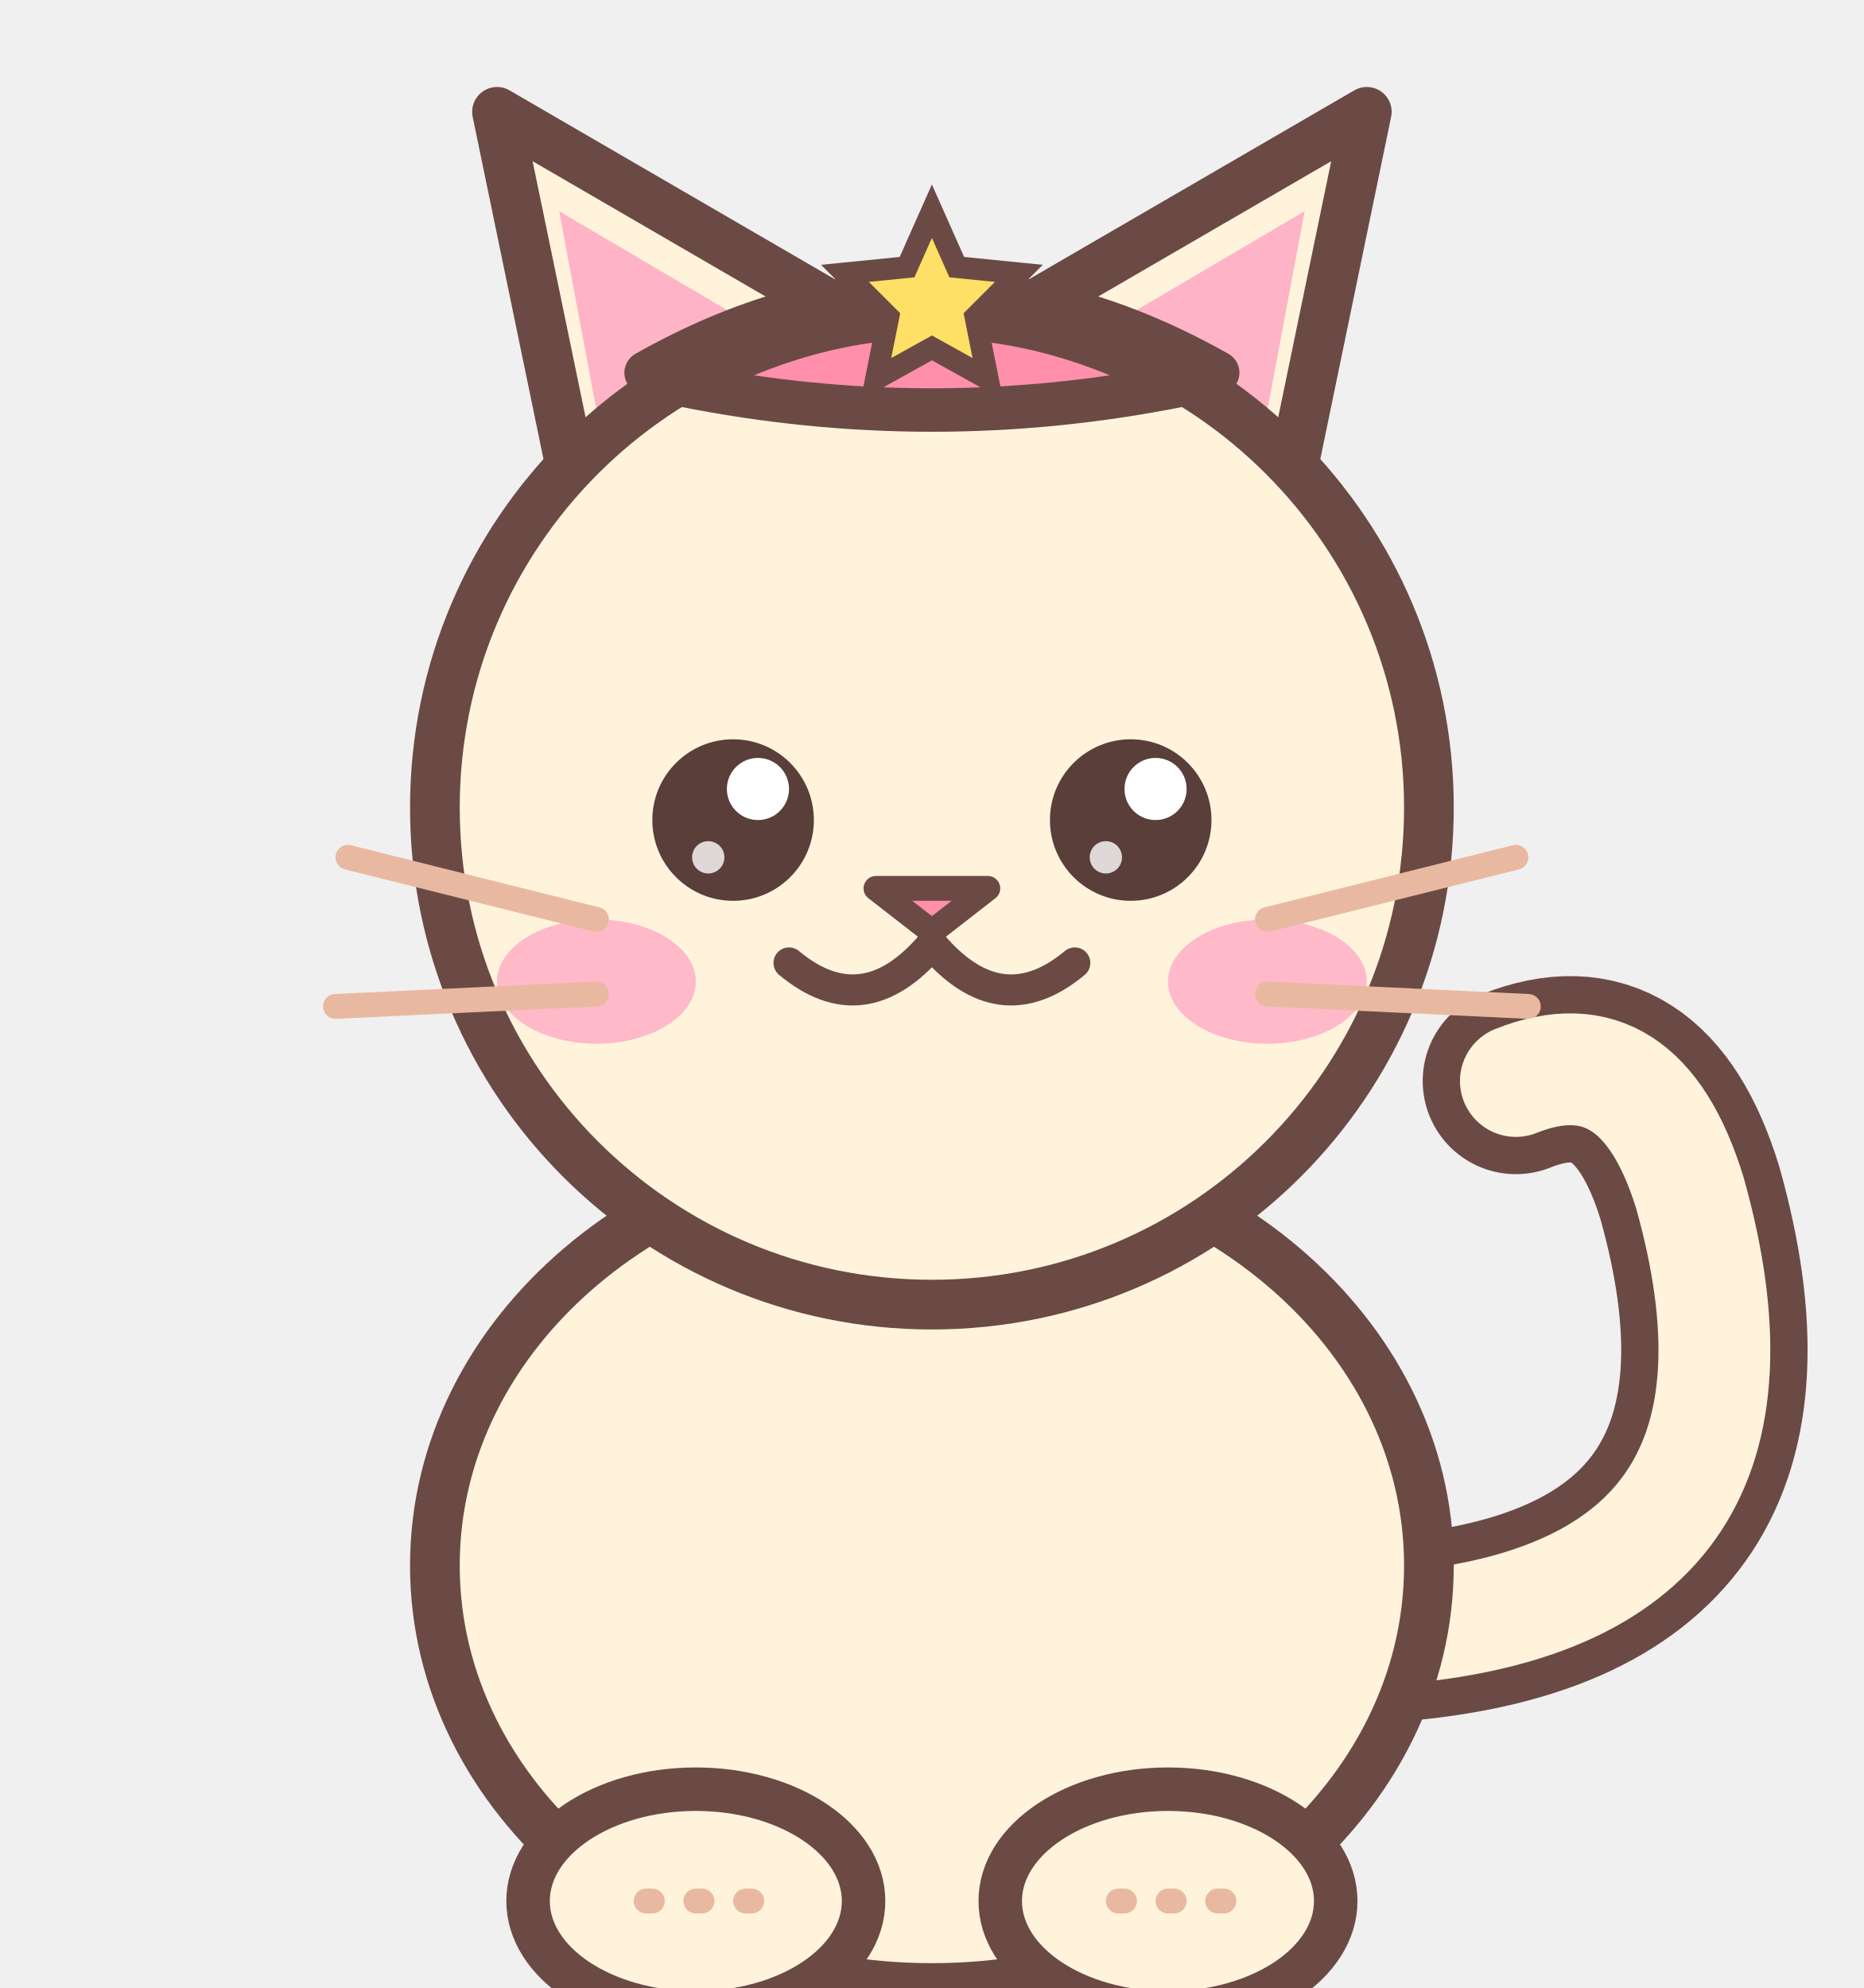
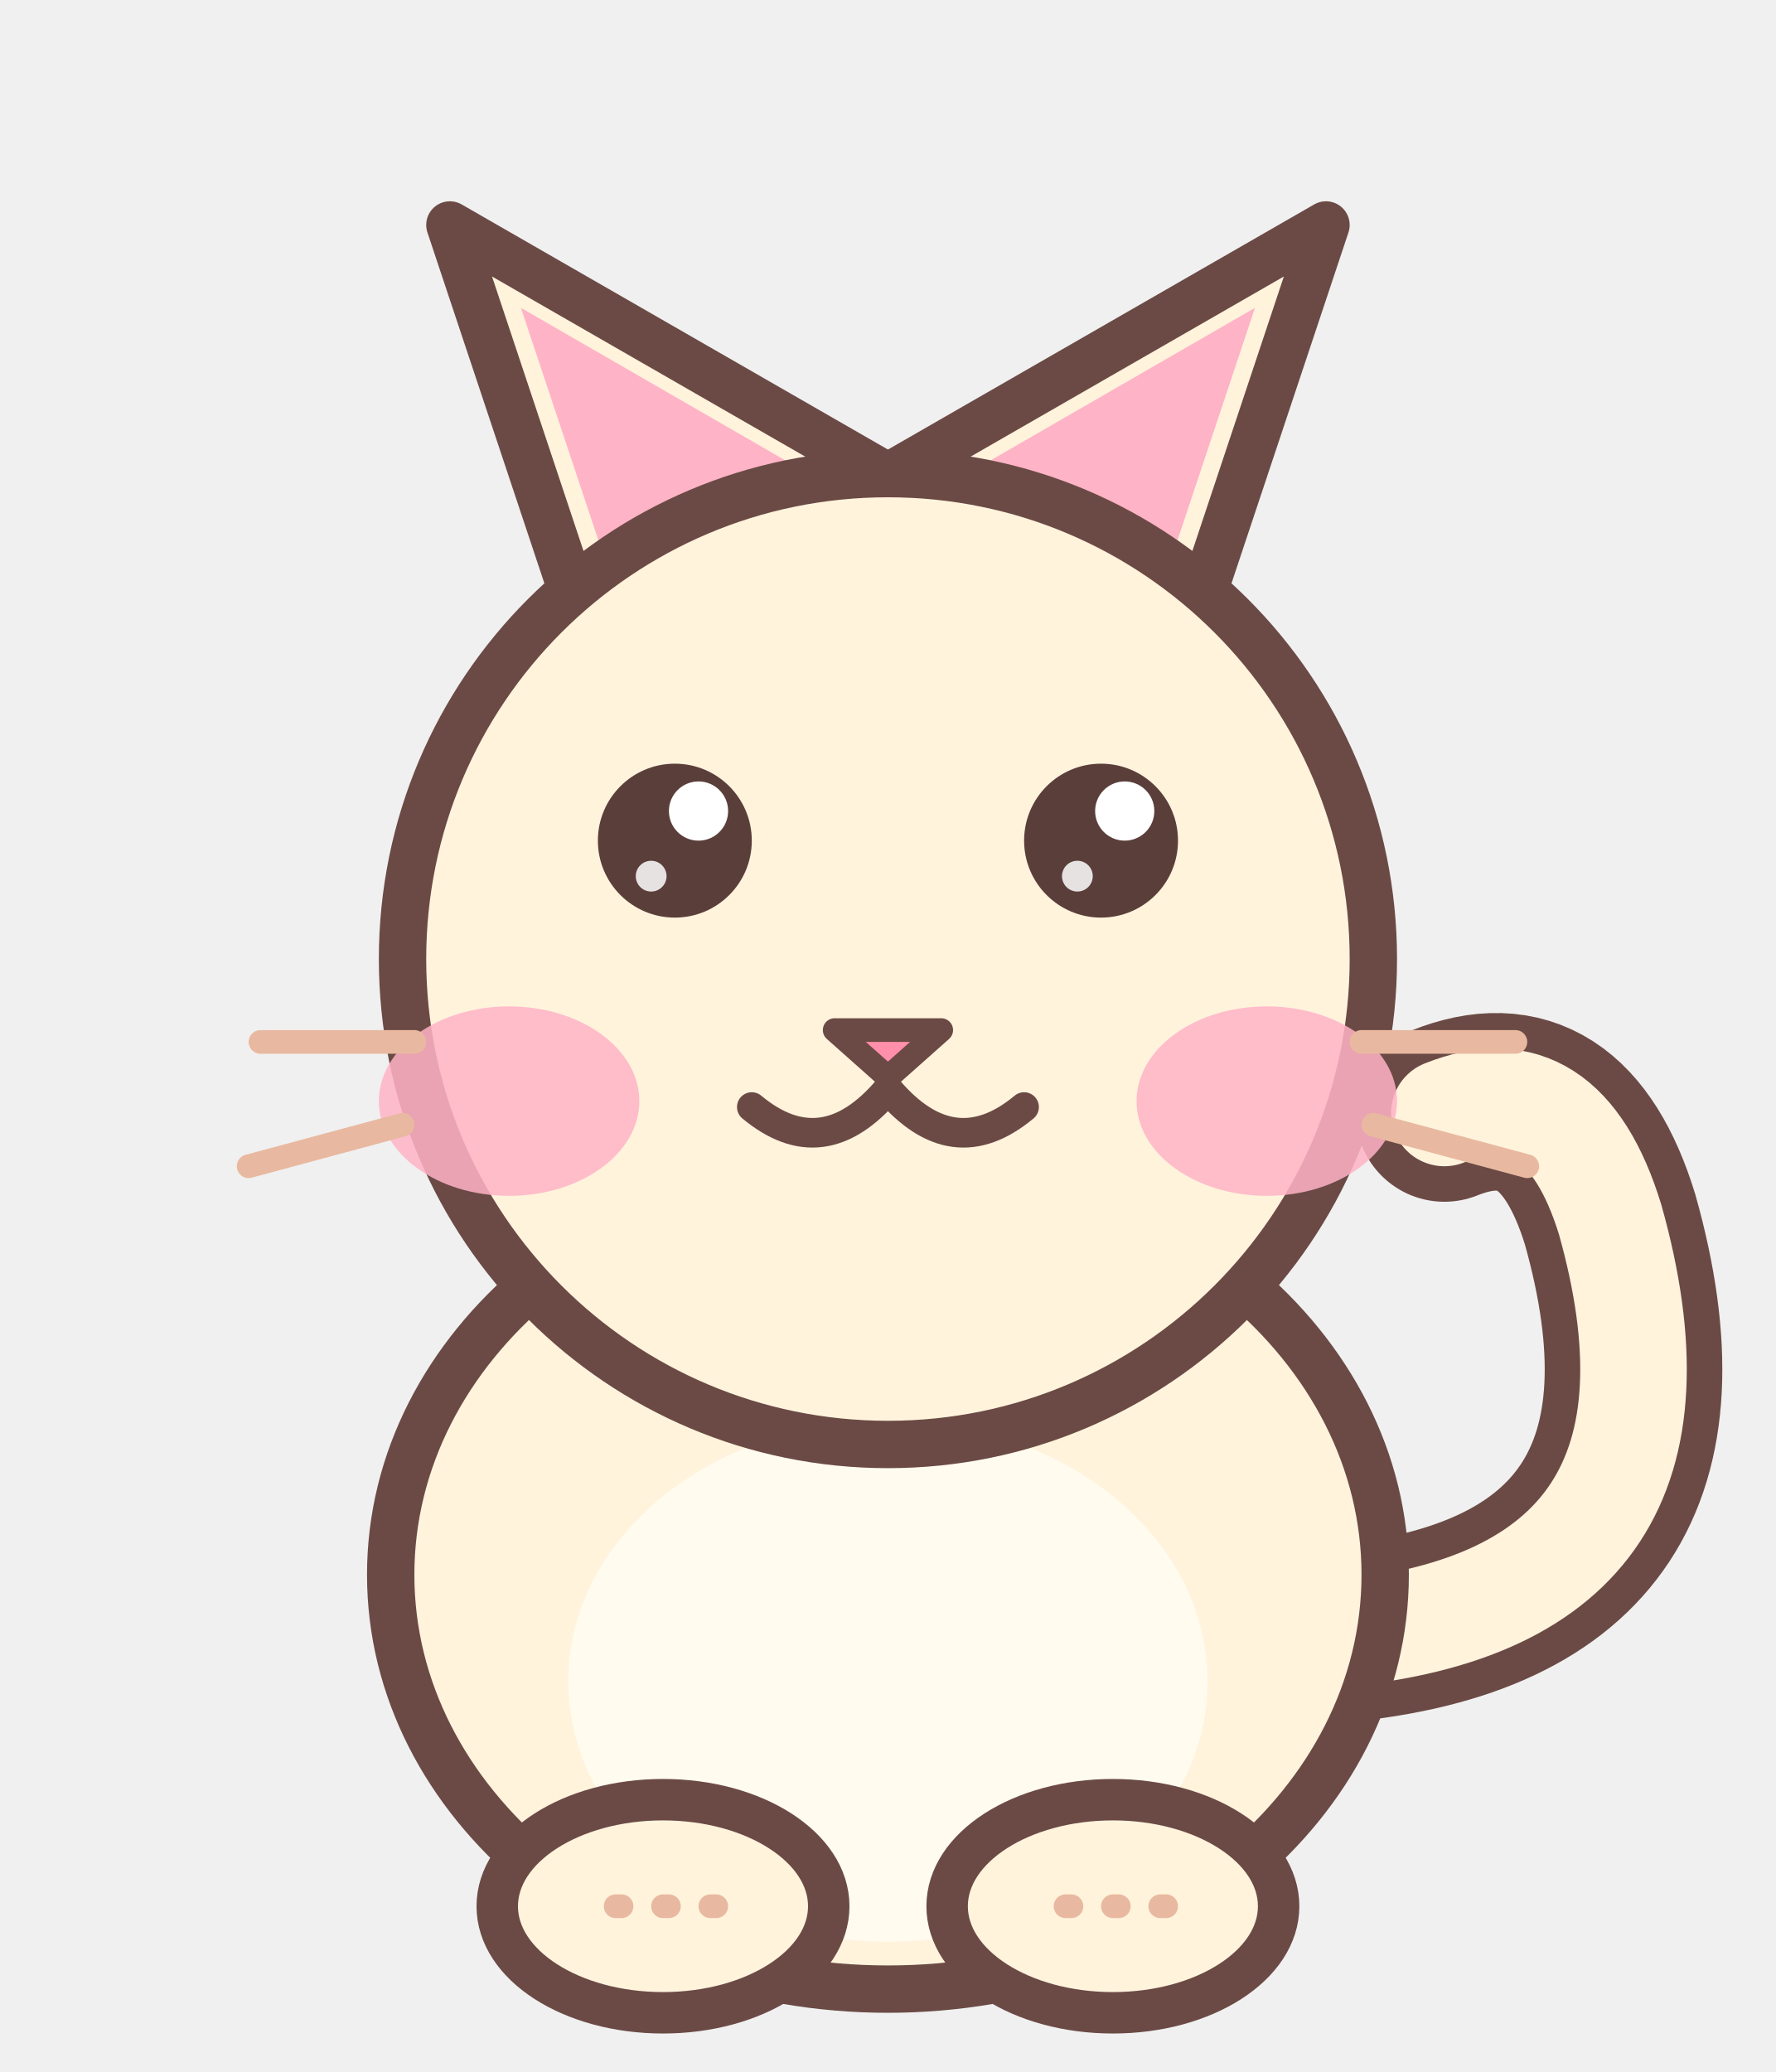
- <svg xmlns="http://www.w3.org/2000/svg" viewBox="0 0 300 320" width="300" height="320">
-   <path d="M226 262 q64 -6 46 -70 q-8 -26 -28 -18" fill="none" stroke="#6B4A45" stroke-width="30" stroke-linecap="round" />
-   <path d="M226 262 q64 -6 46 -70 q-8 -26 -28 -18" fill="none" stroke="#FFF3DC" stroke-width="18" stroke-linecap="round" />
-   <ellipse cx="150" cy="252" rx="80" ry="68" fill="#FFF3DC" stroke="#6B4A45" stroke-width="8" />
-   <ellipse cx="112" cy="306" rx="27" ry="18" fill="#FFF3DC" stroke="#6B4A45" stroke-width="7" />
-   <ellipse cx="188" cy="306" rx="27" ry="18" fill="#FFF3DC" stroke="#6B4A45" stroke-width="7" />
-   <path d="M104 306 h1 M112 306 h1 M120 306 h1" stroke="#E8B9A0" stroke-width="4" stroke-linecap="round" />
-   <path d="M180 306 h1 M188 306 h1 M196 306 h1" stroke="#E8B9A0" stroke-width="4" stroke-linecap="round" />
-   <path d="M92 76 L80 18 L142 54 Z" fill="#FFF3DC" stroke="#6B4A45" stroke-width="8" stroke-linejoin="round" />
-   <path d="M208 76 L220 18 L158 54 Z" fill="#FFF3DC" stroke="#6B4A45" stroke-width="8" stroke-linejoin="round" />
-   <path d="M96 66 L90 34 L124 54 Z" fill="#FFB3C6" />
-   <path d="M204 66 L210 34 L176 54 Z" fill="#FFB3C6" />
-   <circle cx="150" cy="130" r="80" fill="#FFF3DC" stroke="#6B4A45" stroke-width="8" />
-   <ellipse cx="96" cy="158" rx="16" ry="10" fill="#FFB3C6" opacity="0.9" />
-   <ellipse cx="204" cy="158" rx="16" ry="10" fill="#FFB3C6" opacity="0.9" />
-   <circle cx="118" cy="132" r="13" fill="#5A3E3A" />
-   <circle cx="182" cy="132" r="13" fill="#5A3E3A" />
-   <circle cx="122" cy="127" r="5" fill="#FFFFFF" />
-   <circle cx="186" cy="127" r="5" fill="#FFFFFF" />
-   <circle cx="114" cy="138" r="2.6" fill="#FFFFFF" opacity="0.8" />
-   <circle cx="178" cy="138" r="2.6" fill="#FFFFFF" opacity="0.8" />
-   <path d="M150 150 l-9 -7 h18 Z" fill="#FF8FAB" stroke="#6B4A45" stroke-width="4" stroke-linejoin="round" />
-   <path d="M150 152 q-11 13 -23 3" fill="none" stroke="#6B4A45" stroke-width="5" stroke-linecap="round" />
-   <path d="M150 152 q11 13 23 3" fill="none" stroke="#6B4A45" stroke-width="5" stroke-linecap="round" />
-   <path d="M96 148 L56 138 M96 160 L54 162" stroke="#E8B9A0" stroke-width="4" stroke-linecap="round" />
-   <path d="M204 148 L244 138 M204 160 L246 162" stroke="#E8B9A0" stroke-width="4" stroke-linecap="round" />
-   <path d="M110 62 q40 -22 80 0 q-40 8 -80 0 Z" fill="#FF8FAB" stroke="#6B4A45" stroke-width="7" stroke-linejoin="round" />
-   <path d="M104 60 q46 -26 92 0" fill="none" stroke="#6B4A45" stroke-width="7" stroke-linecap="round" />
-   <path d="M150 34 l4 9 l10 1 l-7 7 l2 10 l-9 -5 l-9 5 l2 -10 l-7 -7 l10 -1 Z" fill="#FFE066" stroke="#6B4A45" stroke-width="3.5" />
+ <svg xmlns="http://www.w3.org/2000/svg" viewBox="0 0 300 350" width="300" height="350">
+   <path d="M226 276 q64 -6 46 -70 q-8 -26 -28 -18" fill="none" stroke="#6B4A45" stroke-width="30" stroke-linecap="round" />
+   <path d="M226 276 q64 -6 46 -70 q-8 -26 -28 -18" fill="none" stroke="#FFF3DC" stroke-width="18" stroke-linecap="round" />
+   <ellipse cx="150" cy="266" rx="84" ry="70" fill="#FFF3DC" stroke="#6B4A45" stroke-width="8" />
+   <ellipse cx="150" cy="284" rx="54" ry="44" fill="#FFFBEF" />
+   <ellipse cx="112" cy="322" rx="28" ry="18" fill="#FFF3DC" stroke="#6B4A45" stroke-width="7" />
+   <ellipse cx="188" cy="322" rx="28" ry="18" fill="#FFF3DC" stroke="#6B4A45" stroke-width="7" />
+   <path d="M104 322 h1 M112 322 h1 M120 322 h1" stroke="#E8B9A0" stroke-width="4" stroke-linecap="round" />
+   <path d="M180 322 h1 M188 322 h1 M196 322 h1" stroke="#E8B9A0" stroke-width="4" stroke-linecap="round" />
+   <path d="M100 110 L76 38 L156 84 Z" fill="#FFF3DC" stroke="#6B4A45" stroke-width="8" stroke-linejoin="round" />
+   <path d="M200 110 L224 38 L144 84 Z" fill="#FFF3DC" stroke="#6B4A45" stroke-width="8" stroke-linejoin="round" />
+   <path d="M104 100 L88 52 L140 82 Z" fill="#FFB3C6" />
+   <path d="M196 100 L212 52 L160 82 Z" fill="#FFB3C6" />
+   <circle cx="150" cy="162" r="82" fill="#FFF3DC" stroke="#6B4A45" stroke-width="8" />
+   <ellipse cx="86" cy="186" rx="22" ry="16" fill="#FFB3C6" opacity="0.85" />
+   <ellipse cx="214" cy="186" rx="22" ry="16" fill="#FFB3C6" opacity="0.85" />
+   <circle cx="114" cy="142" r="13" fill="#5A3E3A" />
+   <circle cx="186" cy="142" r="13" fill="#5A3E3A" />
+   <circle cx="118" cy="137" r="5" fill="#FFFFFF" />
+   <circle cx="190" cy="137" r="5" fill="#FFFFFF" />
+   <circle cx="110" cy="148" r="2.6" fill="#FFFFFF" opacity="0.85" />
+   <circle cx="182" cy="148" r="2.6" fill="#FFFFFF" opacity="0.85" />
+   <path d="M150 182 l-9 -8 h18 Z" fill="#FF8FAB" stroke="#6B4A45" stroke-width="4" stroke-linejoin="round" />
+   <path d="M150 184 q-11 13 -23 3" fill="none" stroke="#6B4A45" stroke-width="5" stroke-linecap="round" />
+   <path d="M150 184 q11 13 23 3" fill="none" stroke="#6B4A45" stroke-width="5" stroke-linecap="round" />
+   <g stroke="#E8B9A0" stroke-width="4" stroke-linecap="round">
+     <path d="M70 176 h-26" />
+     <path d="M68 190 l-26 7" />
+     <path d="M230 176 h26" />
+     <path d="M232 190 l26 7" />
+   </g>
</svg>
